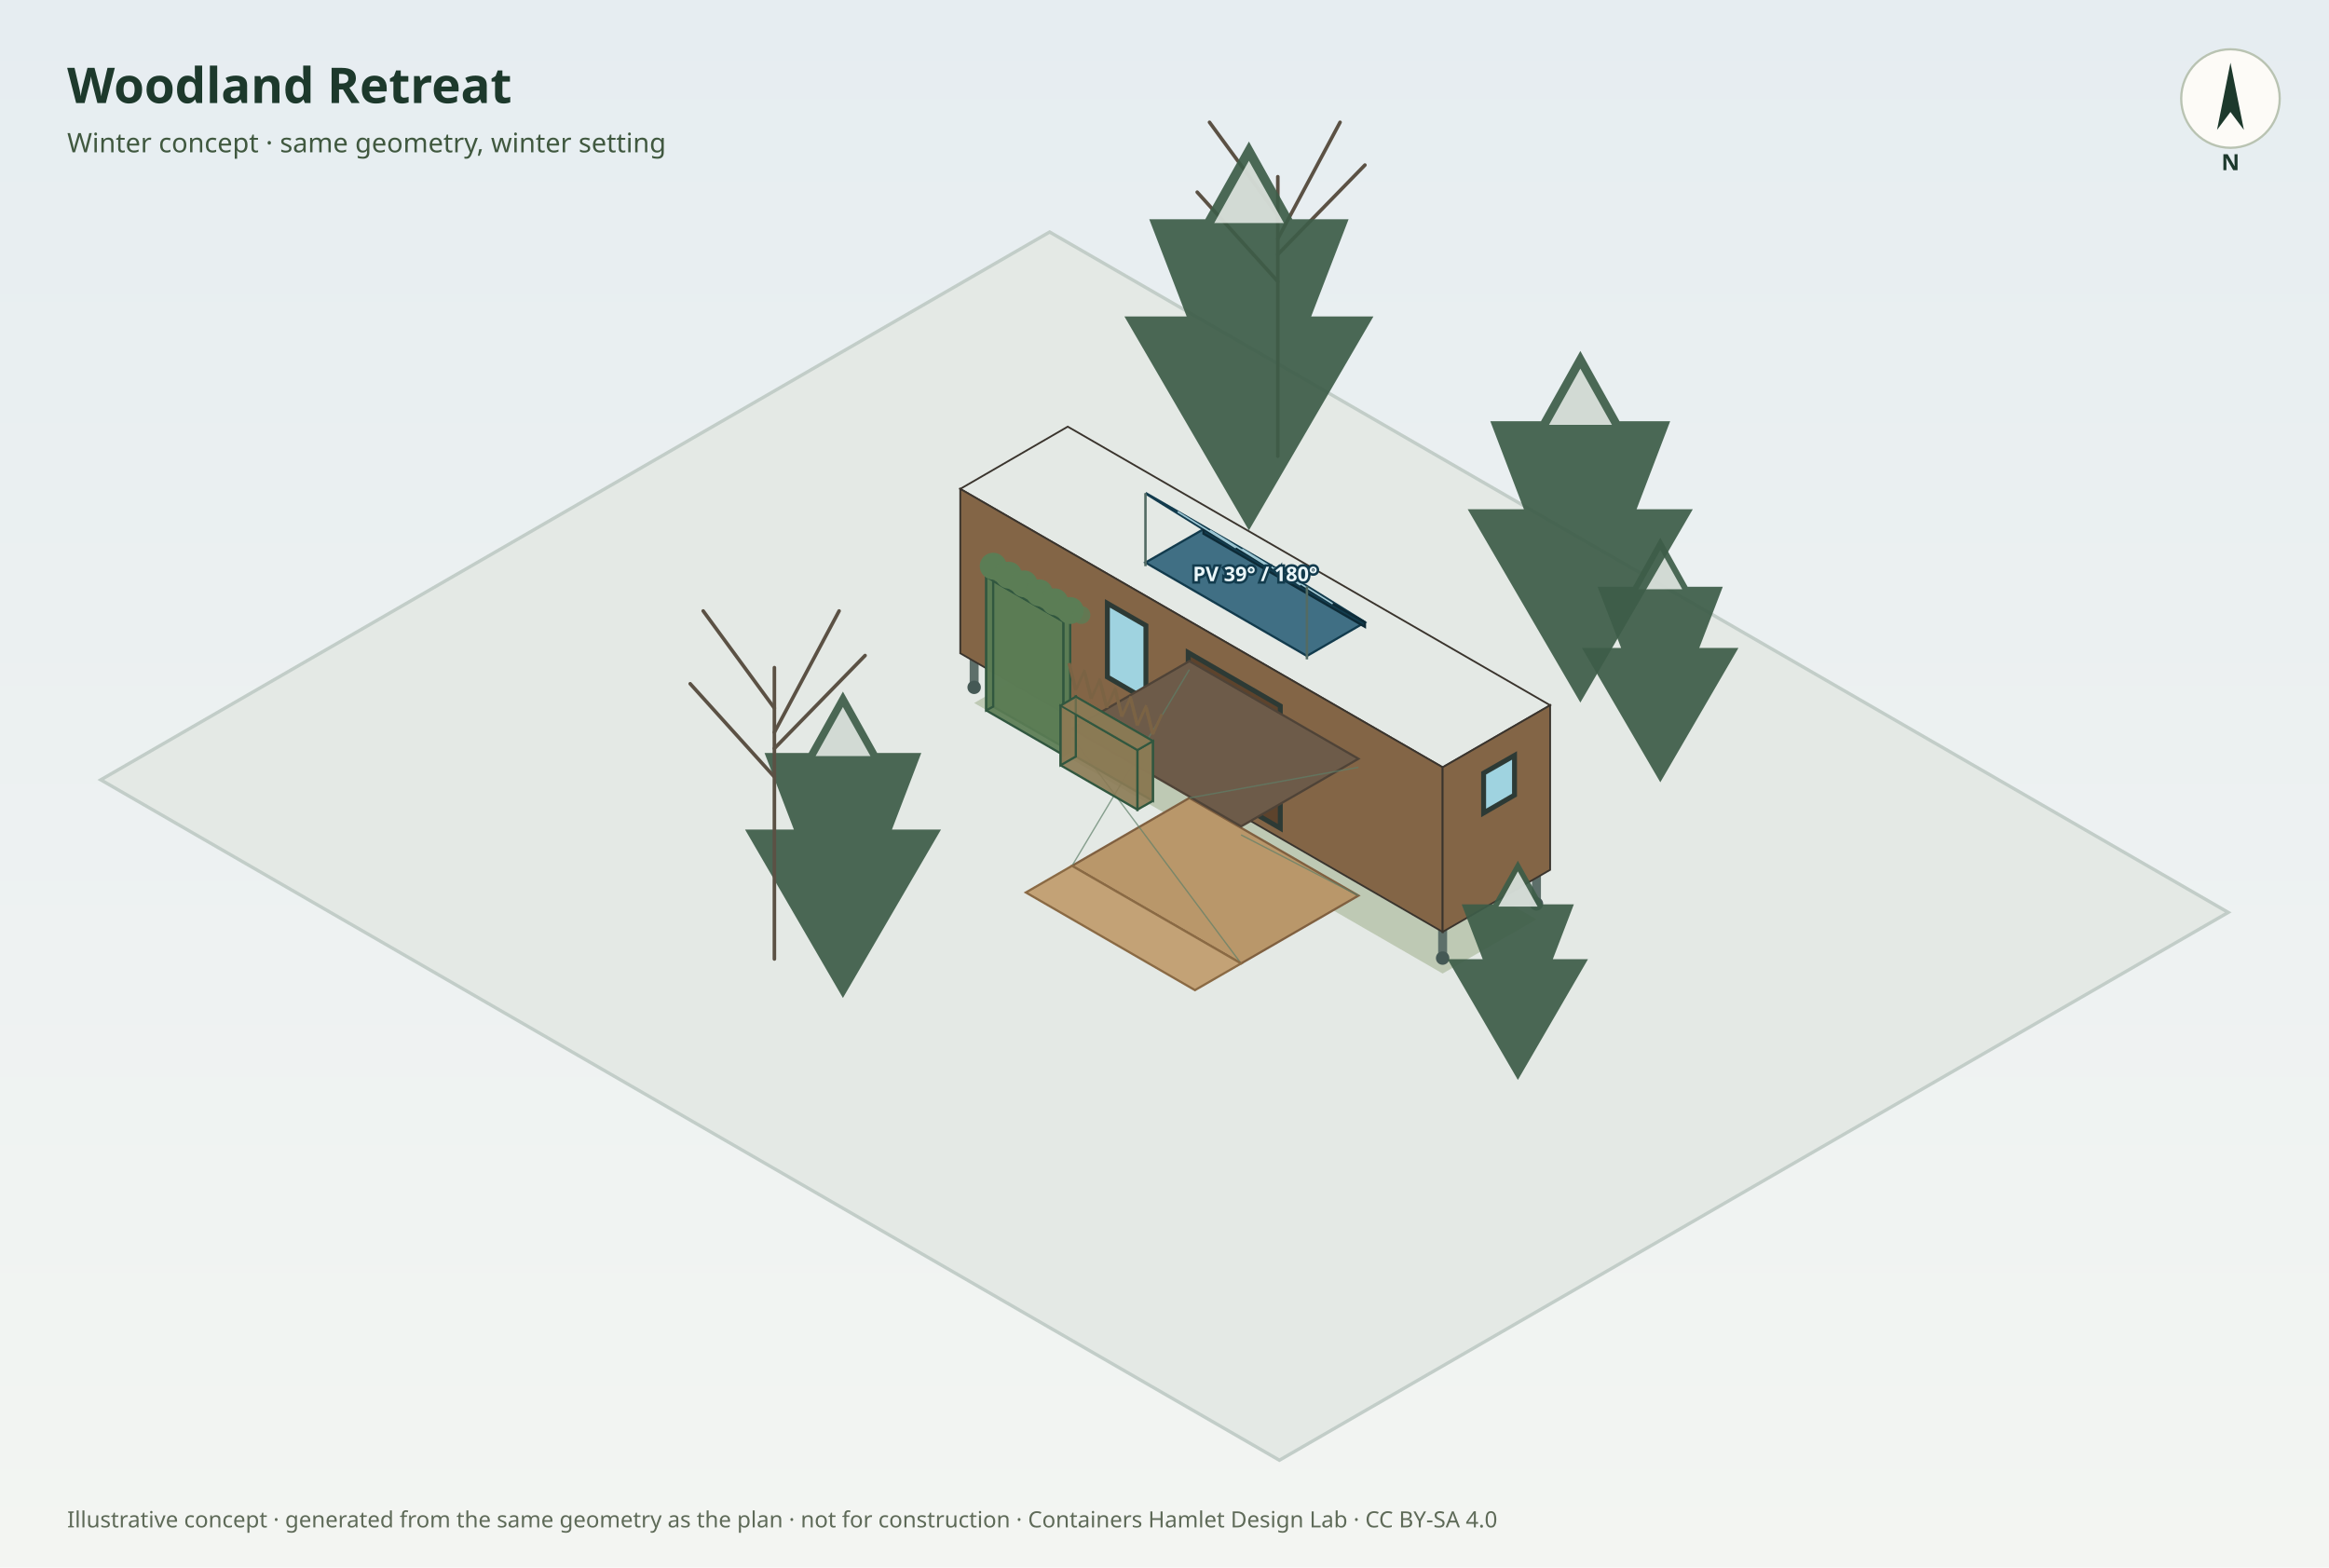
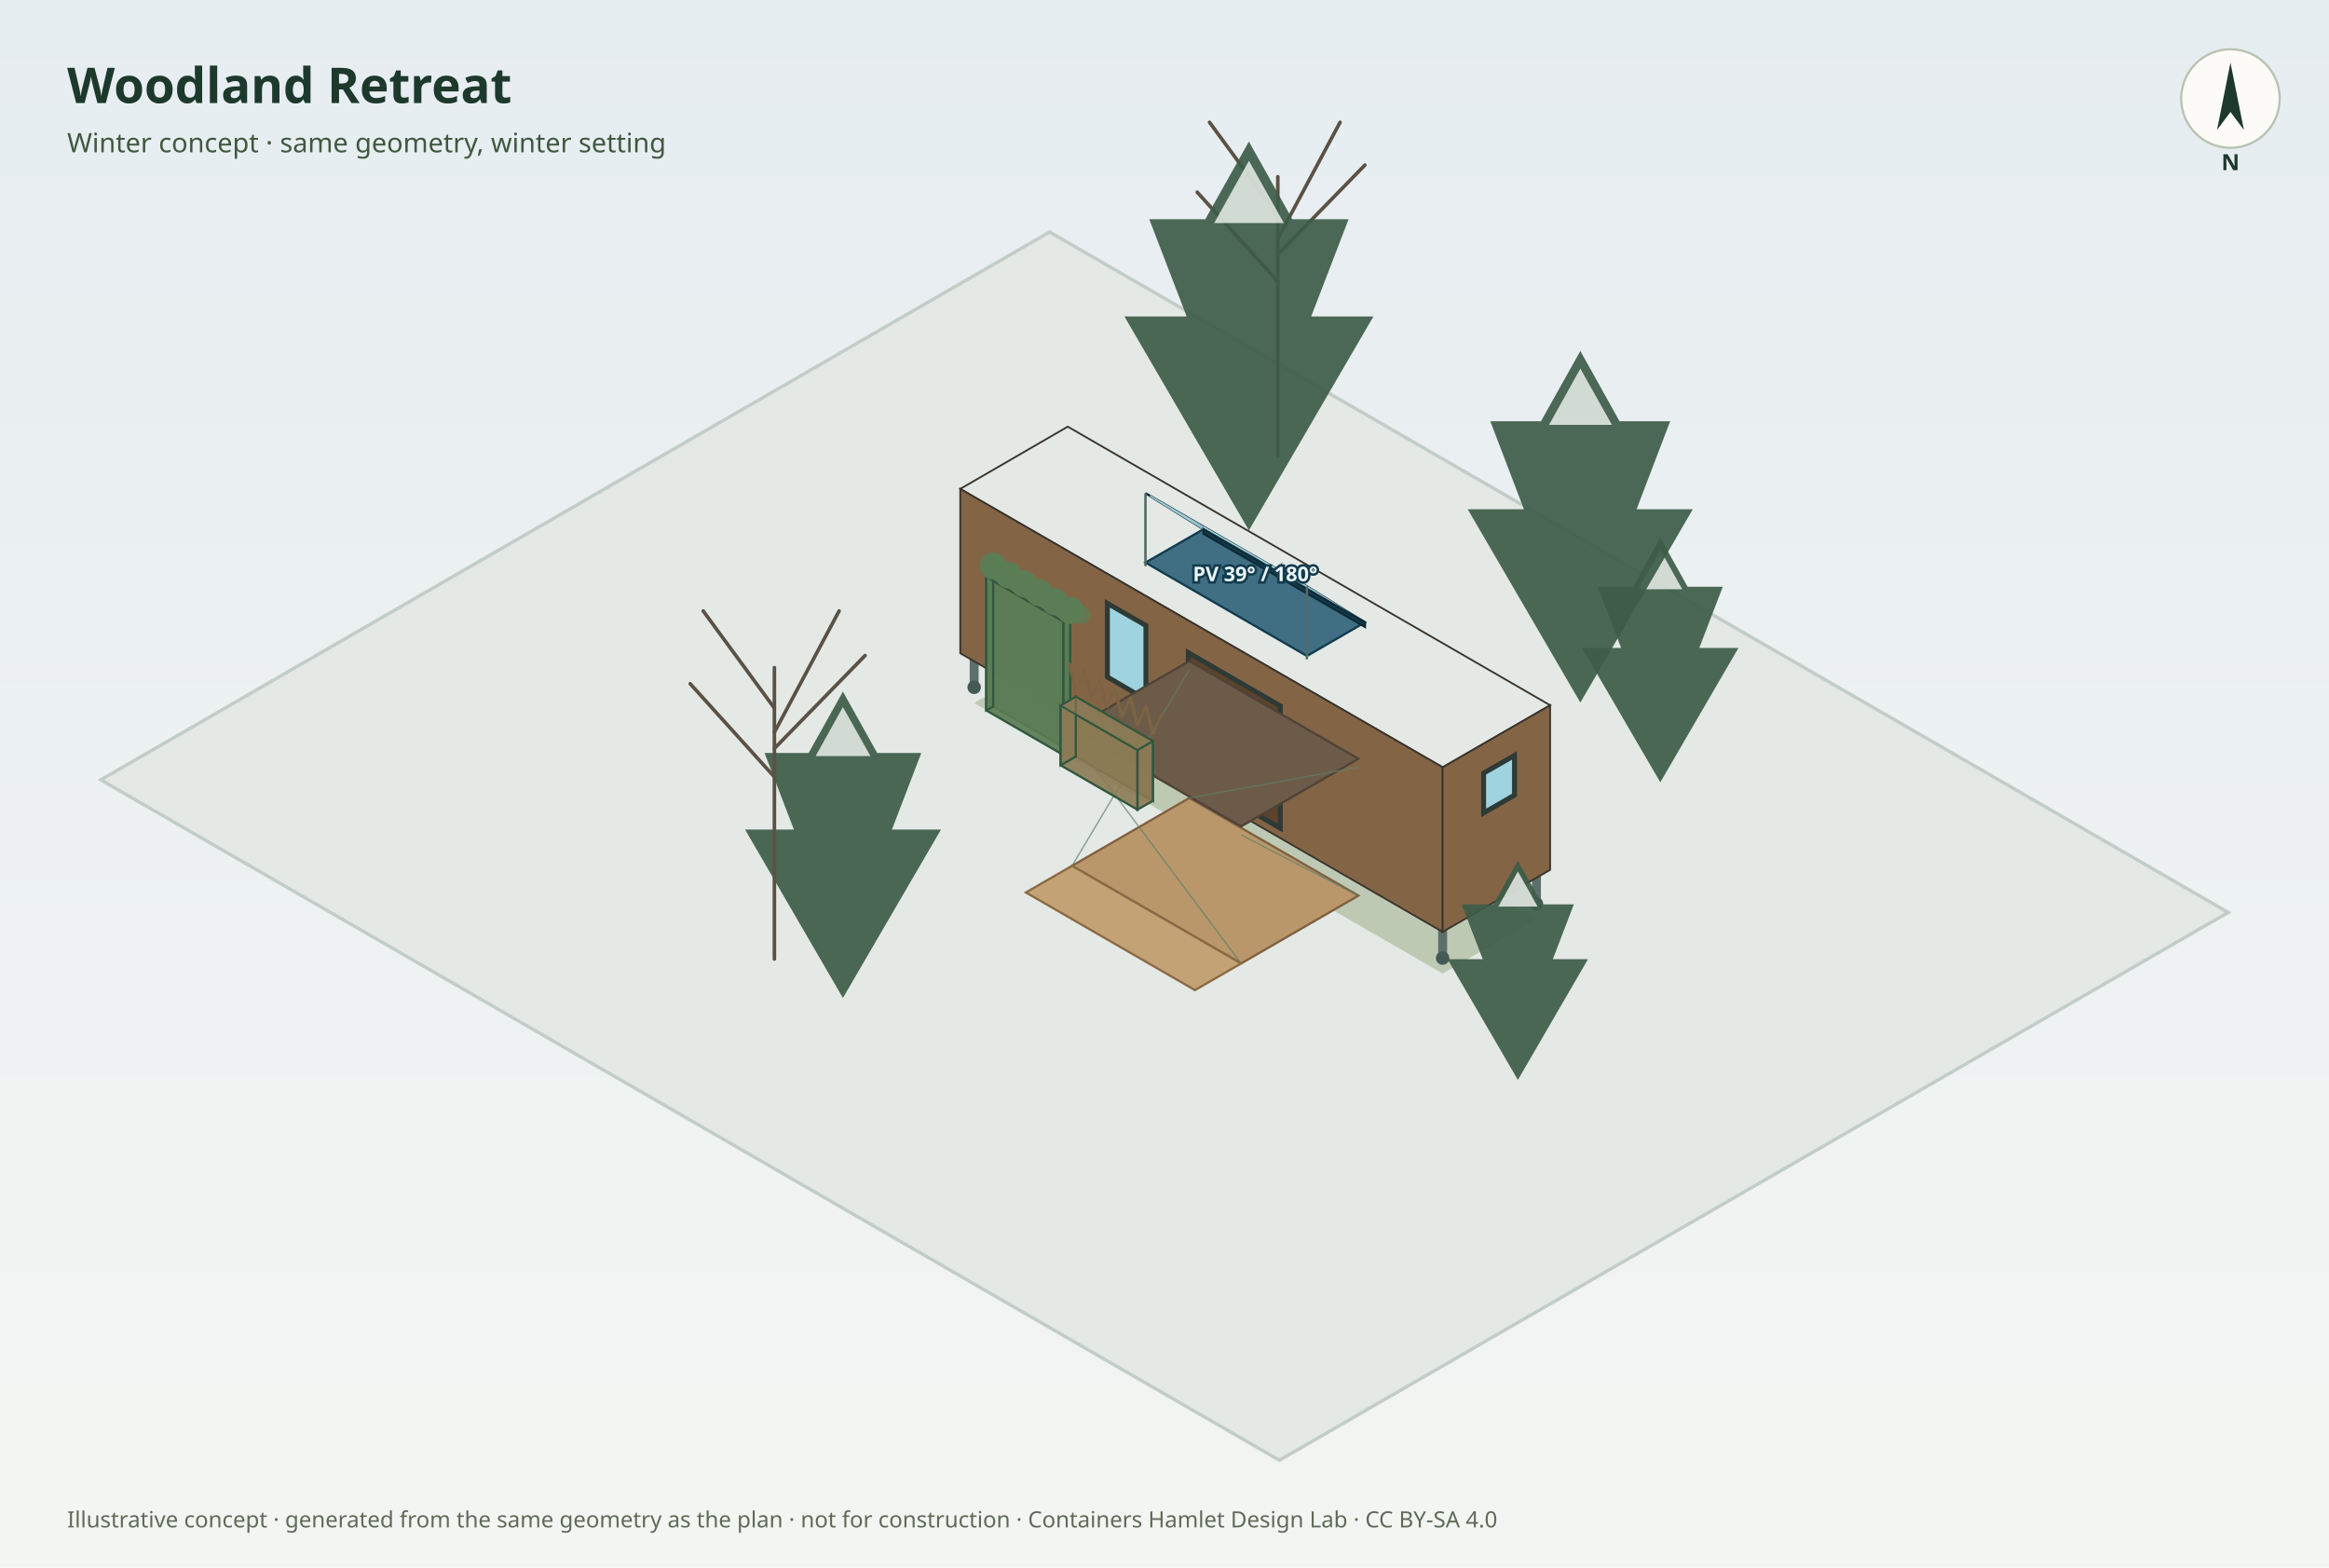
<svg xmlns="http://www.w3.org/2000/svg" viewBox="0 0 1040 700" role="img" aria-labelledby="concept-woodland-retreat-winter-t concept-woodland-retreat-winter-d">
  <defs>
    <linearGradient id="concept-woodland-retreat-winter-sky" x1="0" y1="0" x2="0" y2="1">
      <stop offset="0" stop-color="#e6edf1" />
      <stop offset="1" stop-color="#f3f5f2" />
    </linearGradient>
  </defs>
  <rect width="1040" height="700" fill="url(#concept-woodland-retreat-winter-sky)" />
  <path d="M468.7 103.6L995 407.4L571.3 652L45 348.2Z" fill="#e4e9e5" stroke="#c2cdc8" stroke-width="1.5" />
  <g fill="#3d5d48" fill-opacity="0.92">
    <path d="M741.4 349.3L776.3 289.3L758.8 289.3L769.3 262L753.6 262L741.4 240.1L729.2 262L713.4 262L723.9 289.3L706.4 289.3Z" />
  </g>
  <g fill="#f4f6f3" fill-opacity="0.8">
    <path d="M741.4 245.6l9.8 17.5l-19.6 0Z" />
  </g>
  <g fill="#3d5d48" fill-opacity="0.92">
    <path d="M705.7 313.7L755.9 227.4L730.8 227.4L745.8 188.1L723.2 188.1L705.7 156.7L688.1 188.1L665.5 188.1L680.5 227.4L655.4 227.4Z" />
  </g>
  <g fill="#f4f6f3" fill-opacity="0.8">
    <path d="M705.7 164.6l14.1 25.1l-28.1 0Z" />
  </g>
  <g stroke="#5b5144" stroke-width="1.6" stroke-linecap="round">
    <path d="M570.6 203.7L570.6 78.9" />
    <path d="M570.6 125.7L534.6 85.8" />
    <path d="M570.6 113.6L609.5 73.7" />
    <path d="M570.6 96.2L540.1 54.6" />
    <path d="M570.6 106.6L598.4 54.6" />
  </g>
  <g fill="#3d5d48" fill-opacity="0.92">
    <path d="M557.7 236.8L613.3 141.3L585.5 141.3L602.2 97.9L577.1 97.9L557.7 63.2L538.2 97.9L513.2 97.9L529.9 141.3L502.1 141.3Z" />
  </g>
  <g fill="#f4f6f3" fill-opacity="0.8">
    <path d="M557.7 71.8l15.6 27.8l-31.1 0Z" />
  </g>
  <path d="M463.6 273.5 465.6 274.7 434.7 292.5 432.7 291.3Z" fill="#9ab886" fill-opacity="0.3" stroke="#4f7d64" stroke-width="0.8" />
  <path d="M463.6 199.9 465.6 201.1 434.7 218.9 432.7 217.8Z" fill="#6f9d5b" fill-opacity="0.28" stroke="#4f7d64" stroke-width="0.8" />
  <path d="M463.6 273.5L463.6 199.9" stroke="#4f7d64" stroke-width="0.9" />
  <path d="M465.6 274.7L465.6 201.1" stroke="#4f7d64" stroke-width="0.9" />
  <path d="M434.7 292.5L434.7 218.9" stroke="#4f7d64" stroke-width="0.9" />
  <path d="M432.7 291.3L432.7 217.8" stroke="#4f7d64" stroke-width="0.9" />
  <path d="M476.8 289.7 686.1 410.5 644.2 434.7 435 313.9Z" fill="#9eae8d" fill-opacity="0.55" />
  <line x1="476.8" y1="282.8" x2="476.8" y2="267.6" stroke="#5d6f6a" stroke-width="4" />
  <circle cx="476.8" cy="282.8" r="3" fill="#455955" />
  <line x1="686.1" y1="403.6" x2="686.1" y2="388.4" stroke="#5d6f6a" stroke-width="4" />
  <circle cx="686.1" cy="403.6" r="3" fill="#455955" />
  <line x1="644.2" y1="427.8" x2="644.2" y2="412.5" stroke="#5d6f6a" stroke-width="4" />
  <circle cx="644.2" cy="427.8" r="3" fill="#455955" />
  <line x1="435" y1="306.9" x2="435" y2="291.7" stroke="#5d6f6a" stroke-width="4" />
  <circle cx="435" cy="306.9" r="3" fill="#455955" />
  <line x1="581.4" y1="343.2" x2="581.4" y2="328" stroke="#5d6f6a" stroke-width="4" />
  <circle cx="581.4" cy="343.2" r="3" fill="#455955" />
  <line x1="539.6" y1="367.4" x2="539.6" y2="352.1" stroke="#5d6f6a" stroke-width="4" />
  <circle cx="539.6" cy="367.4" r="3" fill="#455955" />
  <path d="M476.8 190.5 692.2 314.9 644.2 342.6 428.8 218.3Z" fill="#e4e9e5" stroke="#3a342d" stroke-width="0.8" />
  <path d="M428.8 291.7 644.2 416.1 644.2 342.6 428.8 218.3Z" fill="#836546" stroke="#3a342d" stroke-width="0.8" />
  <path d="M692.2 388.4 644.2 416.1 644.2 342.6 692.2 314.9Z" fill="#836546" stroke="#3a342d" stroke-width="0.8" />
  <path d="M494.5 302.3 511.7 312.3 511.7 279.3 494.5 269.4Z" fill="#9fd3e0" stroke="#2d3a35" stroke-width="2.2" />
  <path d="M530.6 346 571.7 369.8 571.7 315.2 530.6 291.4Z" fill="#5d432c" stroke="#2d3a35" stroke-width="2.2" />
  <path d="M676.3 355 662.5 363 662.5 345.2 676.3 337.3Z" fill="#9fd3e0" stroke="#2d3a35" stroke-width="2.2" />
  <path d="M609.5 277.9 537.4 236.3 511.5 251.2 583.6 292.9Z" fill="#245a73" fill-opacity="0.85" stroke="#123b4d" stroke-width="1" />
-   <path d="M609.5 277.9 537.4 236.3 511.5 220.2 583.6 261.8Z" fill="#2f6d88" fill-opacity="0.9" stroke="#123b4d" stroke-width="1.2" />
+   <path d="M609.5 277.9 537.4 236.3 511.5 220.2 583.6 261.8Z" fill="#123b4d" stroke="#0d2a36" stroke-width="1" />
+   <path d="M607.5 276.7 586.1 264.3 561.6 249.1 583 261.5Z" fill="#2f6d88" stroke="#9fc9d6" stroke-width="0.65" />
+   <path d="M583.5 262.8 562 250.4 537.5 235.3 559 247.6Z" fill="#245a73" stroke="#9fc9d6" stroke-width="0.65" />
+   <path d="M559.4 248.9 538 236.6 513.5 221.4 534.9 233.8Z" fill="#2f6d88" stroke="#9fc9d6" stroke-width="0.65" />
  <path d="M609.5 277.9 537.4 236.3 537.4 238.3 609.5 279.9Z" fill="#123b4d" stroke="#0d2a36" stroke-width="1" />
-   <line x1="595.1" y1="269.6" x2="569.2" y2="253.5" stroke="#9fc9d6" stroke-width="0.7" />
-   <line x1="580.7" y1="261.2" x2="554.7" y2="245.2" stroke="#9fc9d6" stroke-width="0.7" />
-   <line x1="566.3" y1="252.9" x2="540.3" y2="236.8" stroke="#9fc9d6" stroke-width="0.7" />
-   <line x1="551.9" y1="244.6" x2="525.9" y2="228.5" stroke="#9fc9d6" stroke-width="0.7" />
  <line x1="511.5" y1="252.8" x2="511.5" y2="220.2" stroke="#536b63" stroke-width="1.1" />
  <line x1="583.6" y1="294.4" x2="583.6" y2="261.8" stroke="#536b63" stroke-width="1.1" />
  <text x="560.5" y="259.5" text-anchor="middle" font-family="system-ui, sans-serif" font-size="9" font-weight="800" fill="#eaf6f9" stroke="#123b4d" stroke-width="2.2" paint-order="stroke">PV 39° / 180°</text>
  <path d="M531.1 356.3 606.6 399.9 554.2 430.2 478.7 386.6Z" fill="#b9976a" stroke="#806040" stroke-width="1" />
  <path d="M531.1 295.2 606.6 338.8 554.2 369 478.7 325.4Z" fill="#6d5b49" stroke="#4f4337" stroke-width="1" />
  <path d="M531.1 356.3L606.6 342.6" stroke="#5e8069" stroke-width="0.6" stroke-opacity="0.7" />
  <path d="M606.6 399.9L554.2 372.8" stroke="#5e8069" stroke-width="0.6" stroke-opacity="0.7" />
  <path d="M554.2 430.2L478.7 329.2" stroke="#5e8069" stroke-width="0.6" stroke-opacity="0.7" />
  <path d="M478.7 386.6L531.1 299" stroke="#5e8069" stroke-width="0.6" stroke-opacity="0.7" />
  <path d="M478.7 386.6 554.2 430.2 533.6 442.1 458.1 398.5Z" fill="#c3a276" stroke="#8a6a44" stroke-width="1" />
  <path d="M443.5 315.5 477.9 335.3 477.9 275.7 443.5 255.9Z" fill="#5b7d55" fill-opacity="0.9" stroke="#31573f" stroke-width="1" />
  <path d="M477.9 335.3 474.8 337.1 474.8 277.5 477.9 275.7Z" fill="#5b7d55" fill-opacity="0.9" stroke="#31573f" stroke-width="1" />
  <path d="M474.8 337.1 440.4 317.2 440.4 257.6 474.8 277.5Z" fill="#5b7d55" fill-opacity="0.9" stroke="#31573f" stroke-width="1" />
  <path d="M440.4 317.2 443.5 315.5 443.5 255.9 440.4 257.6Z" fill="#5b7d55" fill-opacity="0.9" stroke="#31573f" stroke-width="1" />
  <path d="M443.5 255.9 477.9 275.7 474.8 277.5 440.4 257.6Z" fill="#5b7d55" fill-opacity="0.65" stroke="#31573f" stroke-width="0.8" />
  <circle cx="443.5" cy="252.8" r="6" fill="#5b7d55" />
  <circle cx="448.5" cy="254.8" r="4" fill="#5b7d55" opacity="0.8" />
  <circle cx="450.4" cy="256.8" r="6" fill="#5b7d55" />
  <circle cx="455.4" cy="258.8" r="4" fill="#5b7d55" opacity="0.8" />
  <circle cx="457.3" cy="260.7" r="6" fill="#5b7d55" />
  <circle cx="462.3" cy="262.7" r="4" fill="#5b7d55" opacity="0.8" />
  <circle cx="464.1" cy="264.7" r="6" fill="#5b7d55" />
  <circle cx="469.1" cy="266.7" r="4" fill="#5b7d55" opacity="0.8" />
  <circle cx="471" cy="268.7" r="6" fill="#5b7d55" />
  <circle cx="476" cy="270.7" r="4" fill="#5b7d55" opacity="0.8" />
  <circle cx="477.9" cy="272.6" r="6" fill="#5b7d55" />
  <circle cx="482.9" cy="274.6" r="4" fill="#5b7d55" opacity="0.8" />
  <path d="M480.4 337.8 514.8 357.6 514.8 330.9 480.4 311.1Z" fill="#8b7a55" fill-opacity="0.9" stroke="#31573f" stroke-width="1" />
  <path d="M514.8 357.6 507.9 361.5 507.9 334.9 514.8 330.9Z" fill="#8b7a55" fill-opacity="0.9" stroke="#31573f" stroke-width="1" />
  <path d="M507.9 361.5 473.6 341.7 473.6 315.1 507.9 334.9Z" fill="#8b7a55" fill-opacity="0.9" stroke="#31573f" stroke-width="1" />
  <path d="M473.6 341.7 480.4 337.8 480.4 311.1 473.6 315.1Z" fill="#8b7a55" fill-opacity="0.9" stroke="#31573f" stroke-width="1" />
  <path d="M480.4 311.1 514.8 330.9 507.9 334.9 473.6 315.1Z" fill="#8b7a55" fill-opacity="0.65" stroke="#31573f" stroke-width="0.8" />
  <line x1="480.4" y1="308.1" x2="477.4" y2="296.1" stroke="#7b6344" stroke-width="1.5" />
  <line x1="480.4" y1="308.1" x2="484.4" y2="299.1" stroke="#7b6344" stroke-width="1.2" />
  <line x1="487.3" y1="312" x2="484.3" y2="300" stroke="#7b6344" stroke-width="1.5" />
  <line x1="487.3" y1="312" x2="491.3" y2="303" stroke="#7b6344" stroke-width="1.2" />
  <line x1="494.2" y1="316" x2="491.2" y2="304" stroke="#7b6344" stroke-width="1.5" />
  <line x1="494.2" y1="316" x2="498.2" y2="307" stroke="#7b6344" stroke-width="1.2" />
  <line x1="501" y1="320" x2="498" y2="308" stroke="#7b6344" stroke-width="1.5" />
  <line x1="501" y1="320" x2="505" y2="311" stroke="#7b6344" stroke-width="1.2" />
  <line x1="507.9" y1="323.9" x2="504.9" y2="311.9" stroke="#7b6344" stroke-width="1.5" />
  <line x1="507.9" y1="323.9" x2="511.9" y2="314.9" stroke="#7b6344" stroke-width="1.2" />
  <line x1="514.8" y1="327.9" x2="511.8" y2="315.9" stroke="#7b6344" stroke-width="1.5" />
  <line x1="514.8" y1="327.9" x2="518.8" y2="318.9" stroke="#7b6344" stroke-width="1.2" />
  <g fill="#3d5d48" fill-opacity="0.92">
    <path d="M677.8 482.2L709.1 428.3L693.4 428.3L702.8 403.8L688.7 403.8L677.8 384.3L666.8 403.8L652.7 403.8L662.1 428.3L646.4 428.3Z" />
  </g>
  <g fill="#f4f6f3" fill-opacity="0.8">
    <path d="M677.8 389.1l8.8 15.7l-17.5 0Z" />
  </g>
  <g fill="#3d5d48" fill-opacity="0.92">
    <path d="M376.4 445.6L420.2 370.4L398.3 370.4L411.4 336.2L391.7 336.2L376.4 308.8L361.1 336.2L341.4 336.2L354.5 370.4L332.7 370.4Z" />
  </g>
  <g fill="#f4f6f3" fill-opacity="0.8">
    <path d="M376.4 315.7l12.3 21.9l-24.5 0Z" />
  </g>
  <g stroke="#5b5144" stroke-width="1.6" stroke-linecap="round">
    <path d="M345.8 428.2L345.8 298.1" />
    <path d="M345.8 346.9L308.2 305.3" />
    <path d="M345.8 334.2L386.3 292.7" />
    <path d="M345.8 316.2L314 272.8" />
    <path d="M345.8 327L374.7 272.8" />
  </g>
  <text x="30" y="46" font-family="system-ui, sans-serif" font-size="22" font-weight="800" fill="#1d392c">Woodland Retreat</text>
  <text x="30" y="68" font-family="system-ui, sans-serif" font-size="12" fill="#40583f">Winter concept · same geometry, winter setting</text>
  <g aria-hidden="true">
    <circle cx="996" cy="44" r="22" fill="#fffdf7" fill-opacity="0.9" stroke="#b9c3b2" />
    <path d="M996 28l6 30l-6 -8l-6 8z" fill="#1d392c" />
    <text x="996" y="76" text-anchor="middle" font-size="10" font-weight="700" font-family="system-ui, sans-serif" fill="#1d392c">N</text>
  </g>
  <text x="30" y="682" font-family="system-ui, sans-serif" font-size="10" fill="#5e6a58">Illustrative concept · generated from the same geometry as the plan · not for construction · Containers Hamlet Design Lab · CC BY-SA 4.0</text>
</svg>
